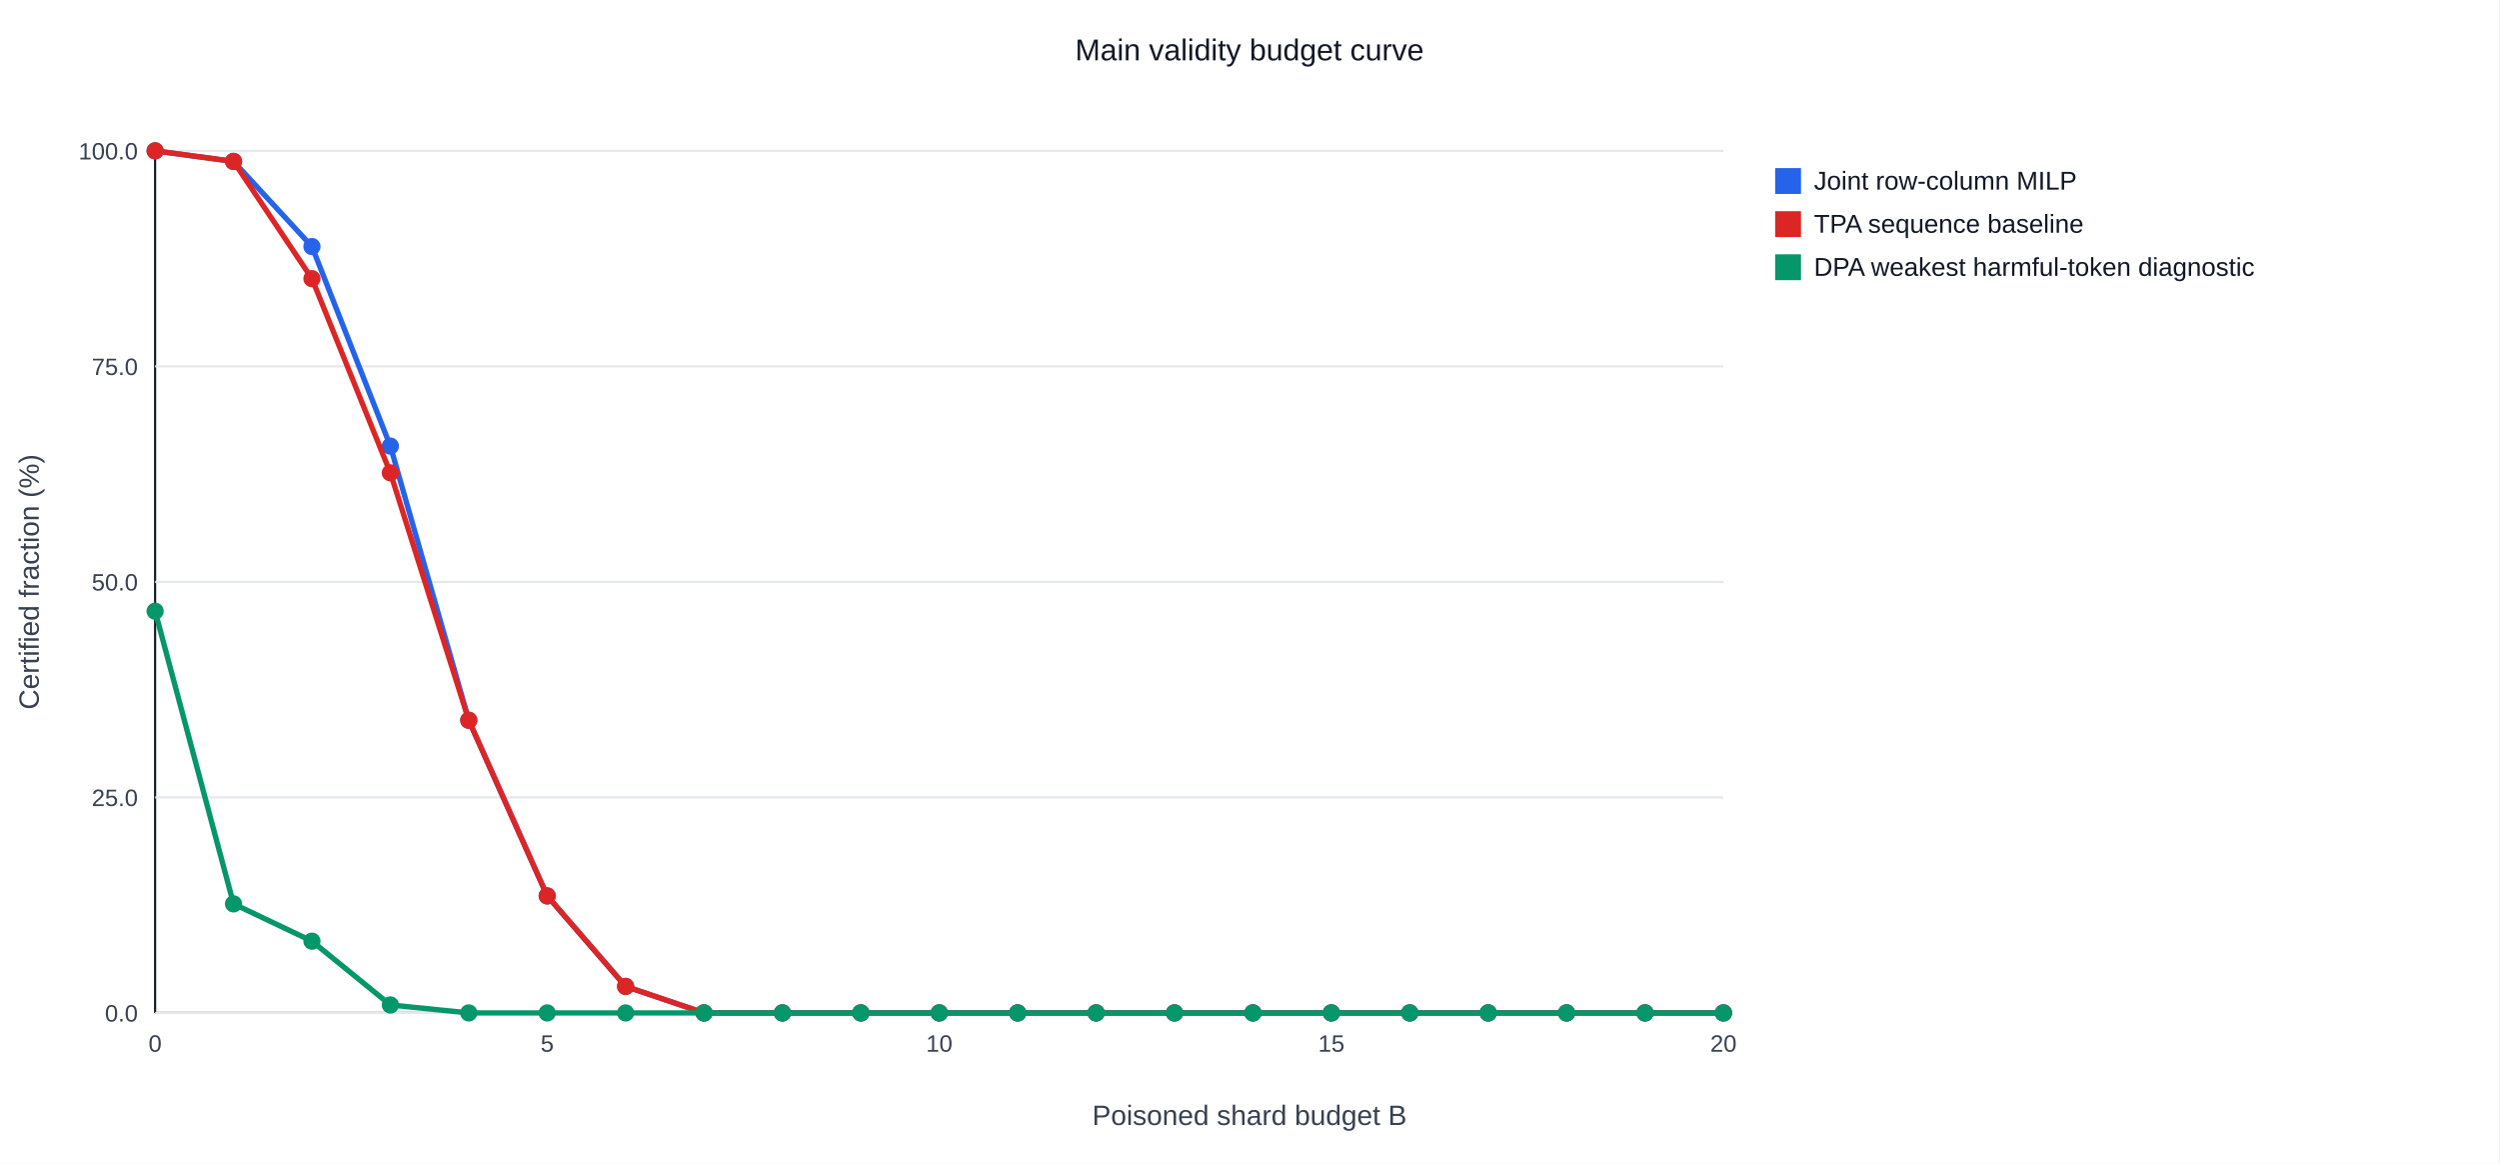
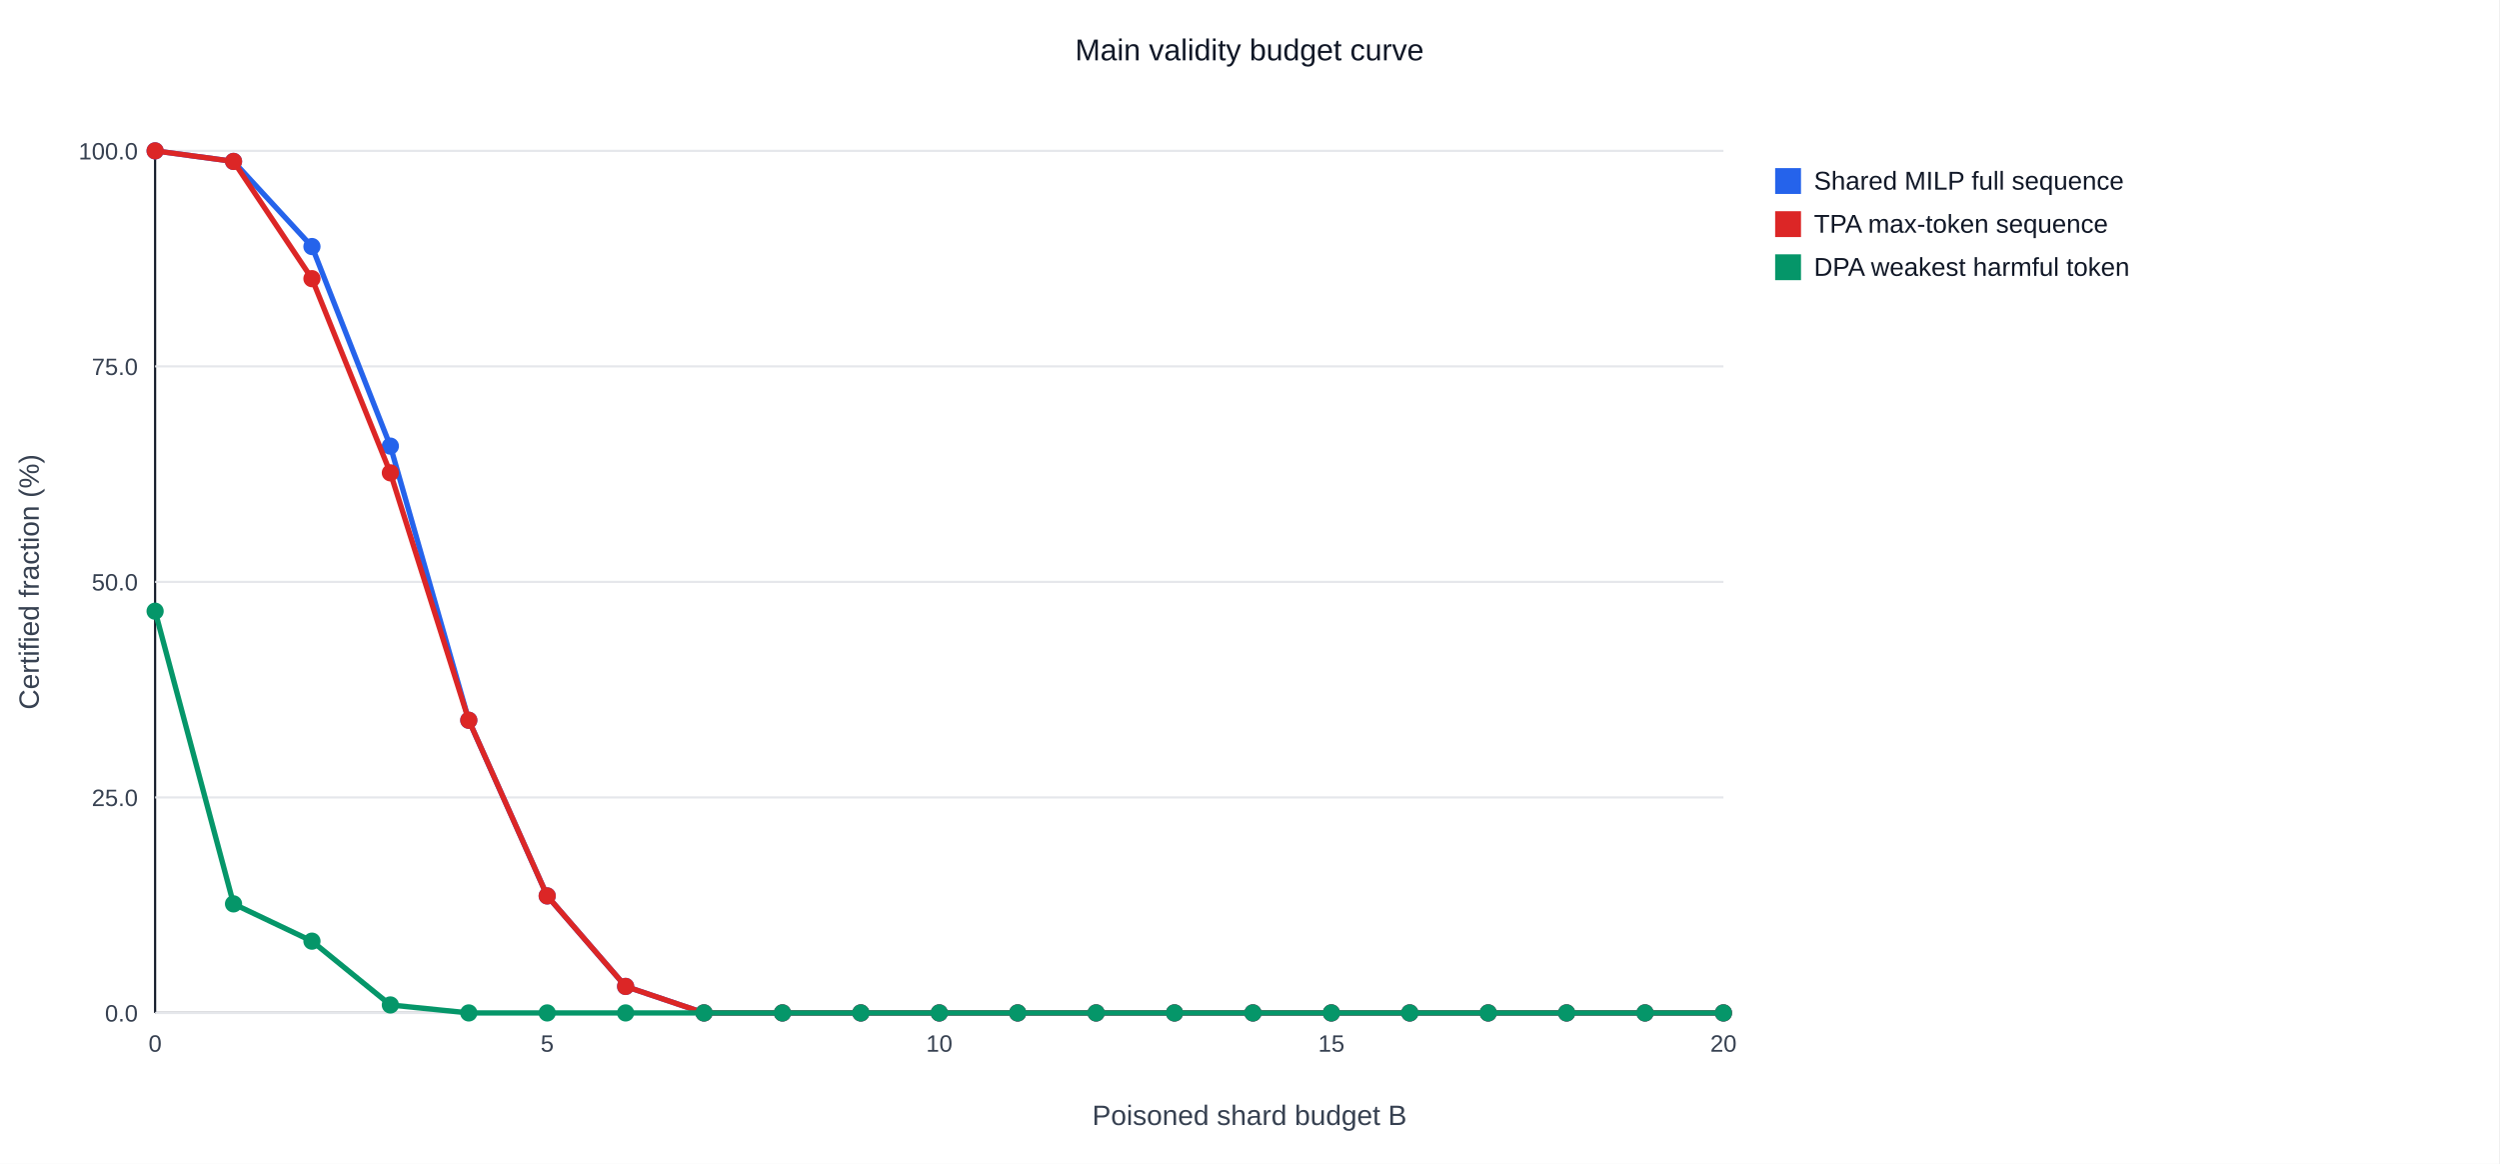
<svg xmlns="http://www.w3.org/2000/svg" width="1160" height="540" viewBox="0 0 1160 540">
  <rect width="100%" height="100%" fill="#ffffff" />
  <text x="580.0" y="28" text-anchor="middle" font-family="Arial, sans-serif" font-size="14" fill="#111827">Main validity budget curve</text>
  <line x1="72" y1="70" x2="72" y2="470" stroke="#111827" />
  <line x1="72" y1="470" x2="800" y2="470" stroke="#111827" />
  <text x="580.0" y="522" text-anchor="middle" font-family="Arial, sans-serif" font-size="13" fill="#374151">Poisoned shard budget B</text>
  <text x="18" y="270.0" transform="rotate(-90 18 270.0)" text-anchor="middle" font-family="Arial, sans-serif" font-size="13" fill="#374151">Certified fraction (%)</text>
  <line x1="72" y1="470.0" x2="800" y2="470.0" stroke="#e5e7eb" />
  <text x="64" y="474.0" text-anchor="end" font-family="Arial, sans-serif" font-size="11" fill="#374151">0.0</text>
  <line x1="72" y1="370.0" x2="800" y2="370.0" stroke="#e5e7eb" />
  <text x="64" y="374.0" text-anchor="end" font-family="Arial, sans-serif" font-size="11" fill="#374151">25.0</text>
  <line x1="72" y1="270.0" x2="800" y2="270.0" stroke="#e5e7eb" />
  <text x="64" y="274.0" text-anchor="end" font-family="Arial, sans-serif" font-size="11" fill="#374151">50.0</text>
  <line x1="72" y1="170.0" x2="800" y2="170.0" stroke="#e5e7eb" />
  <text x="64" y="174.0" text-anchor="end" font-family="Arial, sans-serif" font-size="11" fill="#374151">75.0</text>
  <line x1="72" y1="70.0" x2="800" y2="70.0" stroke="#e5e7eb" />
  <text x="64" y="74.0" text-anchor="end" font-family="Arial, sans-serif" font-size="11" fill="#374151">100.0</text>
  <text x="72.0" y="488" text-anchor="middle" font-family="Arial, sans-serif" font-size="11" fill="#374151">0</text>
  <text x="254.0" y="488" text-anchor="middle" font-family="Arial, sans-serif" font-size="11" fill="#374151">5</text>
  <text x="436.0" y="488" text-anchor="middle" font-family="Arial, sans-serif" font-size="11" fill="#374151">10</text>
  <text x="618.0" y="488" text-anchor="middle" font-family="Arial, sans-serif" font-size="11" fill="#374151">15</text>
  <text x="800.0" y="488" text-anchor="middle" font-family="Arial, sans-serif" font-size="11" fill="#374151">20</text>
  <polyline points="72.0,70.0 108.4,74.9 144.8,114.4 181.2,207.0 217.6,334.2 254.0,415.7 290.4,457.7 326.8,470.0 363.2,470.0 399.6,470.0 436.0,470.0 472.4,470.0 508.8,470.0 545.2,470.0 581.6,470.0 618.0,470.0 654.4,470.0 690.8,470.0 727.2,470.0 763.6,470.0 800.0,470.0" fill="none" stroke="#2563eb" stroke-width="2.5" />
  <circle cx="72.0" cy="70.0" r="4" fill="#2563eb" />
  <circle cx="108.4" cy="74.9" r="4" fill="#2563eb" />
  <circle cx="144.8" cy="114.4" r="4" fill="#2563eb" />
  <circle cx="181.2" cy="207.0" r="4" fill="#2563eb" />
  <circle cx="217.6" cy="334.2" r="4" fill="#2563eb" />
  <circle cx="254.0" cy="415.7" r="4" fill="#2563eb" />
  <circle cx="290.4" cy="457.7" r="4" fill="#2563eb" />
  <circle cx="326.8" cy="470.0" r="4" fill="#2563eb" />
  <circle cx="363.2" cy="470.0" r="4" fill="#2563eb" />
  <circle cx="399.6" cy="470.0" r="4" fill="#2563eb" />
  <circle cx="436.0" cy="470.0" r="4" fill="#2563eb" />
  <circle cx="472.4" cy="470.0" r="4" fill="#2563eb" />
  <circle cx="508.8" cy="470.0" r="4" fill="#2563eb" />
  <circle cx="545.2" cy="470.0" r="4" fill="#2563eb" />
  <circle cx="581.6" cy="470.0" r="4" fill="#2563eb" />
  <circle cx="618.0" cy="470.0" r="4" fill="#2563eb" />
  <circle cx="654.4" cy="470.0" r="4" fill="#2563eb" />
  <circle cx="690.8" cy="470.0" r="4" fill="#2563eb" />
  <circle cx="727.2" cy="470.0" r="4" fill="#2563eb" />
  <circle cx="763.6" cy="470.0" r="4" fill="#2563eb" />
  <circle cx="800.0" cy="470.0" r="4" fill="#2563eb" />
  <rect x="824" y="78" width="12" height="12" fill="#2563eb" />
-   <text x="842" y="88" font-family="Arial, sans-serif" font-size="12" fill="#111827">Joint row-column MILP</text>
+   <text x="842" y="88" font-family="Arial, sans-serif" font-size="12" fill="#111827">Shared MILP full sequence</text>
  <polyline points="72.0,70.0 108.4,74.9 144.8,129.3 181.2,219.4 217.6,334.2 254.0,415.7 290.4,457.7 326.8,470.0 363.2,470.0 399.6,470.0 436.0,470.0 472.4,470.0 508.8,470.0 545.2,470.0 581.6,470.0 618.0,470.0 654.4,470.0 690.8,470.0 727.2,470.0 763.6,470.0 800.0,470.0" fill="none" stroke="#dc2626" stroke-width="2.5" />
  <circle cx="72.0" cy="70.0" r="4" fill="#dc2626" />
  <circle cx="108.4" cy="74.9" r="4" fill="#dc2626" />
  <circle cx="144.8" cy="129.3" r="4" fill="#dc2626" />
  <circle cx="181.2" cy="219.4" r="4" fill="#dc2626" />
  <circle cx="217.6" cy="334.2" r="4" fill="#dc2626" />
  <circle cx="254.0" cy="415.7" r="4" fill="#dc2626" />
  <circle cx="290.4" cy="457.7" r="4" fill="#dc2626" />
  <circle cx="326.8" cy="470.0" r="4" fill="#dc2626" />
  <circle cx="363.2" cy="470.0" r="4" fill="#dc2626" />
  <circle cx="399.6" cy="470.0" r="4" fill="#dc2626" />
  <circle cx="436.0" cy="470.0" r="4" fill="#dc2626" />
  <circle cx="472.4" cy="470.0" r="4" fill="#dc2626" />
  <circle cx="508.8" cy="470.0" r="4" fill="#dc2626" />
  <circle cx="545.2" cy="470.0" r="4" fill="#dc2626" />
  <circle cx="581.6" cy="470.0" r="4" fill="#dc2626" />
  <circle cx="618.0" cy="470.0" r="4" fill="#dc2626" />
  <circle cx="654.4" cy="470.0" r="4" fill="#dc2626" />
  <circle cx="690.8" cy="470.0" r="4" fill="#dc2626" />
  <circle cx="727.2" cy="470.0" r="4" fill="#dc2626" />
  <circle cx="763.6" cy="470.0" r="4" fill="#dc2626" />
  <circle cx="800.0" cy="470.0" r="4" fill="#dc2626" />
  <rect x="824" y="98" width="12" height="12" fill="#dc2626" />
-   <text x="842" y="108" font-family="Arial, sans-serif" font-size="12" fill="#111827">TPA sequence baseline</text>
+   <text x="842" y="108" font-family="Arial, sans-serif" font-size="12" fill="#111827">TPA max-token sequence</text>
  <polyline points="72.0,283.6 108.4,419.4 144.8,436.7 181.2,466.3 217.6,470.0 254.0,470.0 290.4,470.0 326.8,470.0 363.2,470.0 399.6,470.0 436.0,470.0 472.4,470.0 508.8,470.0 545.2,470.0 581.6,470.0 618.0,470.0 654.4,470.0 690.8,470.0 727.2,470.0 763.6,470.0 800.0,470.0" fill="none" stroke="#059669" stroke-width="2.5" />
  <circle cx="72.0" cy="283.6" r="4" fill="#059669" />
  <circle cx="108.4" cy="419.4" r="4" fill="#059669" />
  <circle cx="144.8" cy="436.7" r="4" fill="#059669" />
  <circle cx="181.2" cy="466.3" r="4" fill="#059669" />
  <circle cx="217.6" cy="470.0" r="4" fill="#059669" />
  <circle cx="254.0" cy="470.0" r="4" fill="#059669" />
  <circle cx="290.4" cy="470.0" r="4" fill="#059669" />
  <circle cx="326.8" cy="470.0" r="4" fill="#059669" />
  <circle cx="363.2" cy="470.0" r="4" fill="#059669" />
  <circle cx="399.6" cy="470.0" r="4" fill="#059669" />
  <circle cx="436.0" cy="470.0" r="4" fill="#059669" />
  <circle cx="472.4" cy="470.0" r="4" fill="#059669" />
  <circle cx="508.8" cy="470.0" r="4" fill="#059669" />
  <circle cx="545.2" cy="470.0" r="4" fill="#059669" />
  <circle cx="581.6" cy="470.0" r="4" fill="#059669" />
  <circle cx="618.0" cy="470.0" r="4" fill="#059669" />
  <circle cx="654.4" cy="470.0" r="4" fill="#059669" />
  <circle cx="690.8" cy="470.0" r="4" fill="#059669" />
  <circle cx="727.2" cy="470.0" r="4" fill="#059669" />
  <circle cx="763.6" cy="470.0" r="4" fill="#059669" />
  <circle cx="800.0" cy="470.0" r="4" fill="#059669" />
  <rect x="824" y="118" width="12" height="12" fill="#059669" />
-   <text x="842" y="128" font-family="Arial, sans-serif" font-size="12" fill="#111827">DPA weakest harmful-token diagnostic</text>
+   <text x="842" y="128" font-family="Arial, sans-serif" font-size="12" fill="#111827">DPA weakest harmful token</text>
</svg>
